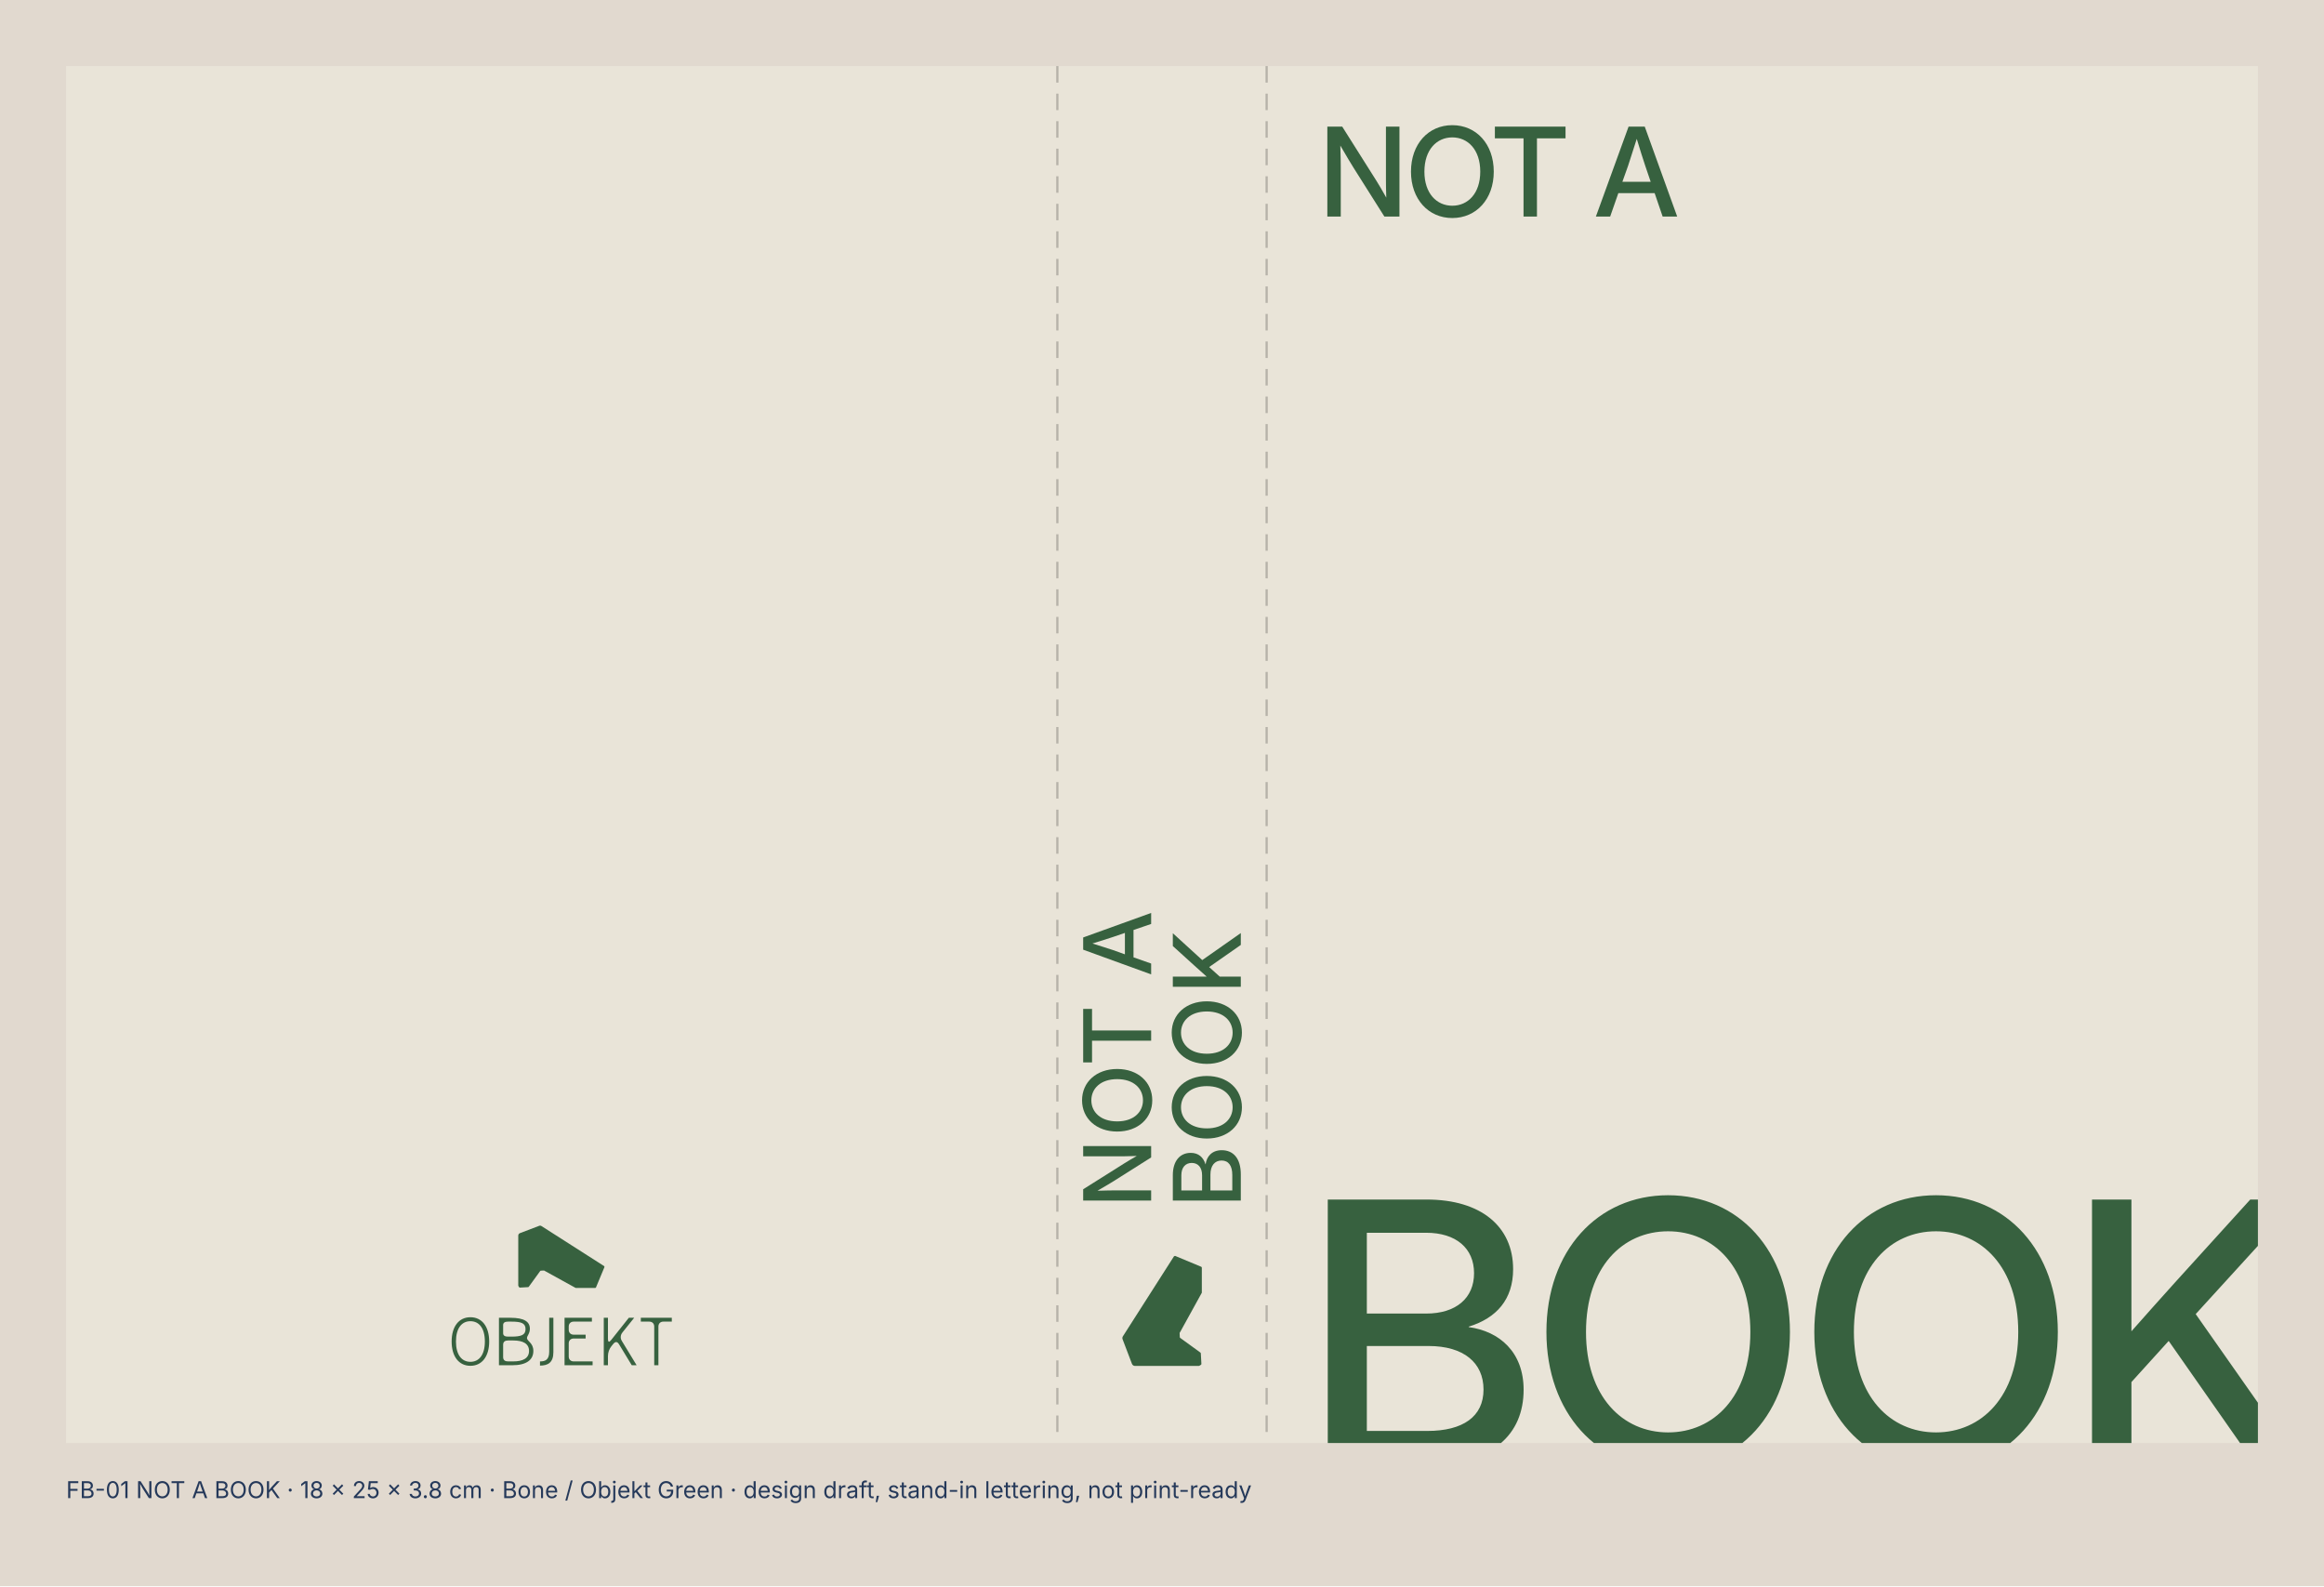
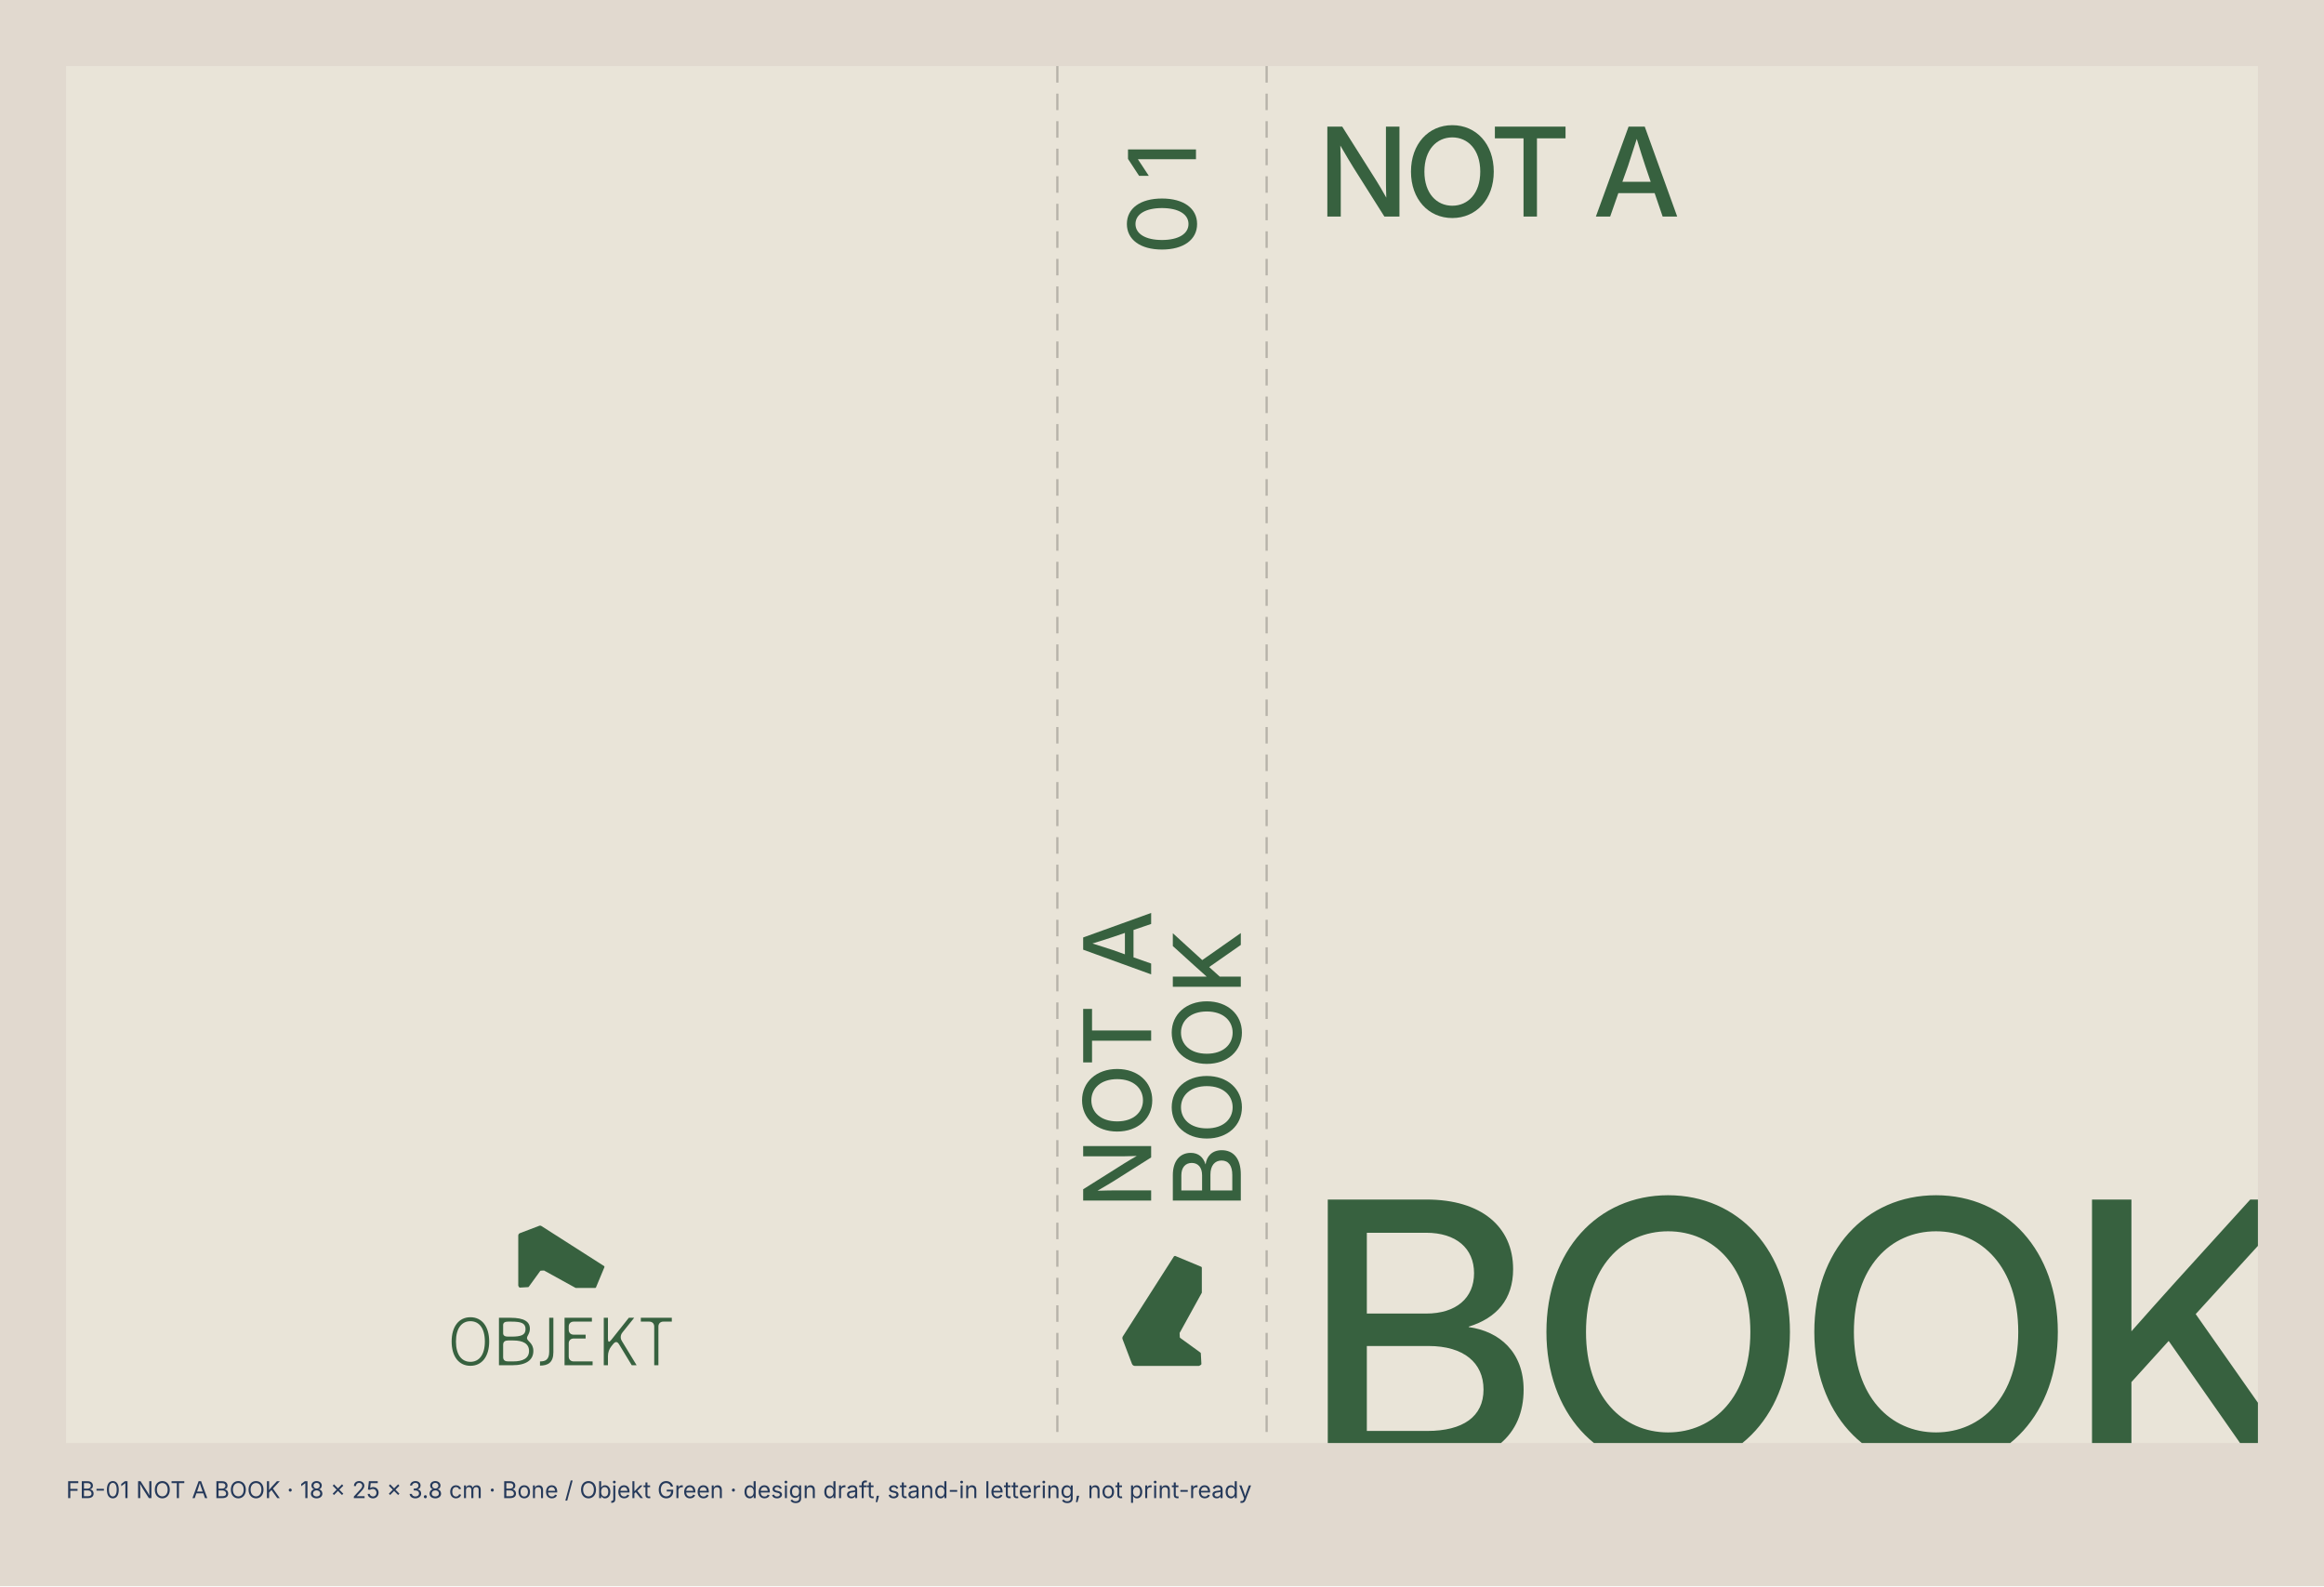
<svg xmlns="http://www.w3.org/2000/svg" viewBox="0 0 422 288" width="1266" height="864">
  <rect width="100%" height="100%" fill="#E1D9CF" />
  <g transform="translate(12 12)">
    <clipPath id="flat1">
      <rect x="0" y="0" width="398" height="250" />
    </clipPath>
    <g clip-path="url(#flat1)">
      <rect x="0" y="0" width="398" height="250" fill="#E9E4D8" />
      <text x="227.54" y="27.32" font-family="Galak Round, Inter Display, Inter, Helvetica, Arial, sans-serif" font-size="22.45" font-weight="500" letter-spacing="-0.27" fill="#37613F">NOT A</text>
      <text x="224.71" y="253.84" font-family="Galak Round, Inter Display, Inter, Helvetica, Arial, sans-serif" font-size="66.04" font-weight="500" letter-spacing="-0.79" fill="#37613F">BOOK</text>
      <path transform="translate(70.0 210.5) scale(0.05089)" fill="#37613F" fill-rule="evenodd" d="M237.93 214.35L237.93 35.99C237.93 32.22 240.26 28.84 243.79 27.49L312.45 1.31C315.22 0.25 318.33 0.57 320.83 2.18L544.47 145.04C544.47 145.54 545.85 147.70 545.61 148.14L515.17 221.26C514.64 222.24 513.62 222.84 512.51 222.84L443.13 222.84C442.31 222.84 441.53 222.51 440.96 221.93L331.76 161.71C331.16 161.09 330.32 160.76 329.46 160.79L318.50 161.27C317.45 161.32 316.50 161.90 315.99 162.82L275.60 218.47C275.10 219.38 274.17 219.96 273.13 220.02L243.72 221.66C242.61 221.72 241.55 221.16 240.97 220.21L238.37 215.92C238.09 215.45 237.93 214.90 237.93 214.35Z M67.19 486.50C98.31 486.50 118.73 461.35 118.73 414.03C118.73 366.72 98.31 341.57 67.19 341.57C36.06 341.57 15.64 366.72 15.64 414.03C15.64 461.35 36.06 486.50 67.19 486.50ZM67.19 327.38C108.27 327.38 134.17 360.50 134.17 414.03C134.17 467.57 108.27 500.69 67.19 500.69C26.10 500.69 0.20 467.57 0.20 414.03C0.20 360.50 26.10 327.38 67.19 327.38Z M219.82 485.00C254.68 485.00 276.35 473.80 276.35 447.65C276.35 421.50 254.68 410.30 219.82 410.30L201.40 410.30C190.94 410.30 183.96 414.53 183.96 425.74L183.96 469.56C183.96 480.77 190.94 485.00 201.40 485.00L219.82 485.00ZM213.60 396.60C248.46 396.60 263.90 390.88 263.90 369.71C263.90 348.55 248.46 343.07 213.60 343.07L201.40 343.07C190.94 343.07 183.96 346.30 183.96 355.27L183.96 384.40C183.96 393.37 190.94 396.60 201.40 396.60L213.60 396.60ZM291.78 447.65C291.78 480.02 266.39 498.70 216.59 498.70L169.02 498.70L169.02 329.37L209.86 329.37C259.66 329.37 279.33 343.56 279.33 368.47C279.33 386.15 269.13 393.37 269.13 401.58C269.13 413.54 291.78 418.27 291.78 447.65Z M315.43 485.00C333.61 485.25 348.30 479.77 348.30 450.64L348.30 329.37L363.24 329.37L363.24 452.13C363.24 489.23 343.82 499.94 315.43 499.94L315.43 485.00Z M503.18 485.00L503.18 498.70L403.08 498.70L403.08 329.37L500.69 329.37L500.69 343.07L435.45 343.07C424.99 343.07 418.02 350.04 418.02 360.50L418.02 372.20C418.02 382.66 424.99 389.63 435.45 389.63L478.28 389.63L478.28 403.33L435.45 403.33C424.99 403.33 418.02 410.30 418.02 420.76L418.02 467.57C418.02 478.03 424.99 485.00 435.45 485.00L503.18 485.00Z M632.41 329.37L651.59 329.37L610.25 380.92C605.27 387.14 603.53 392.62 603.53 398.35C603.53 402.83 604.52 407.06 608.01 412.79L660.30 498.70L642.87 498.70L598.30 425.24C594.31 418.52 591.08 416.03 587.34 416.03C584.11 416.03 580.87 417.77 576.39 423.25L570.16 430.97C562.44 440.68 557.96 453.13 557.96 466.08L557.96 498.70L543.02 498.70L543.02 329.37L557.96 329.37L557.96 403.33C557.96 411.79 559.45 414.78 561.70 414.78C563.44 414.78 565.93 413.04 569.91 408.06L632.41 329.37Z M723.05 360.50C723.05 350.04 716.08 343.07 705.62 343.07L675.24 343.07L675.24 329.37L785.80 329.37L785.80 343.07L755.42 343.07C744.96 343.07 737.99 350.04 737.99 360.50L737.99 498.70L723.05 498.70L723.05 360.50Z" />
      <path transform="translate(191.76 236.0) rotate(-90) scale(0.06494) translate(-238 0)" fill="#37613F" fill-rule="evenodd" d="M237.93 214.35L237.93 35.99C237.93 32.22 240.26 28.84 243.79 27.49L312.45 1.31C315.22 0.25 318.33 0.57 320.83 2.18L544.47 145.04C544.47 145.54 545.85 147.70 545.61 148.14L515.17 221.26C514.64 222.24 513.62 222.84 512.51 222.84L443.13 222.84C442.31 222.84 441.53 222.51 440.96 221.93L331.76 161.71C331.16 161.09 330.32 160.76 329.46 160.79L318.50 161.27C317.45 161.32 316.50 161.90 315.99 162.82L275.60 218.47C275.10 219.38 274.17 219.96 273.13 220.02L243.72 221.66C242.61 221.72 241.55 221.16 240.97 220.21L238.37 215.92C238.09 215.45 237.93 214.90 237.93 214.35Z" />
      <text transform="translate(197.03 207.10) rotate(-90)" font-family="Galak Round, Inter Display, Inter, Helvetica, Arial, sans-serif" font-size="16.97" font-weight="500" letter-spacing="0.85" fill="#37613F">NOT A</text>
      <text transform="translate(213.31 207.10) rotate(-90)" font-family="Galak Round, Inter Display, Inter, Helvetica, Arial, sans-serif" font-size="16.97" font-weight="500" letter-spacing="0.85" fill="#37613F">BOOK</text>
+       <text transform="translate(205.17 14.00) rotate(-90)" font-family="Galak Round, Inter Display, Inter, Helvetica, Arial, sans-serif" font-size="16.97" font-weight="500" letter-spacing="3.06" text-anchor="end" fill="#37613F">01</text>
      <line x1="180" y1="0" x2="180" y2="250" stroke="#000" stroke-opacity=".22" stroke-width=".4" stroke-dasharray="3 2" />
      <line x1="218" y1="0" x2="218" y2="250" stroke="#000" stroke-opacity=".22" stroke-width=".4" stroke-dasharray="3 2" />
    </g>
  </g>
  <text x="12" y="272" font-family="Inter, Helvetica, Arial, sans-serif" font-size="4.2" fill="#25395A">FB-01 NOT A BOOK · 18 × 25 × 3.8 cm · Bone / Objekt Green · design draft, stand-in lettering, not print-ready</text>
</svg>
